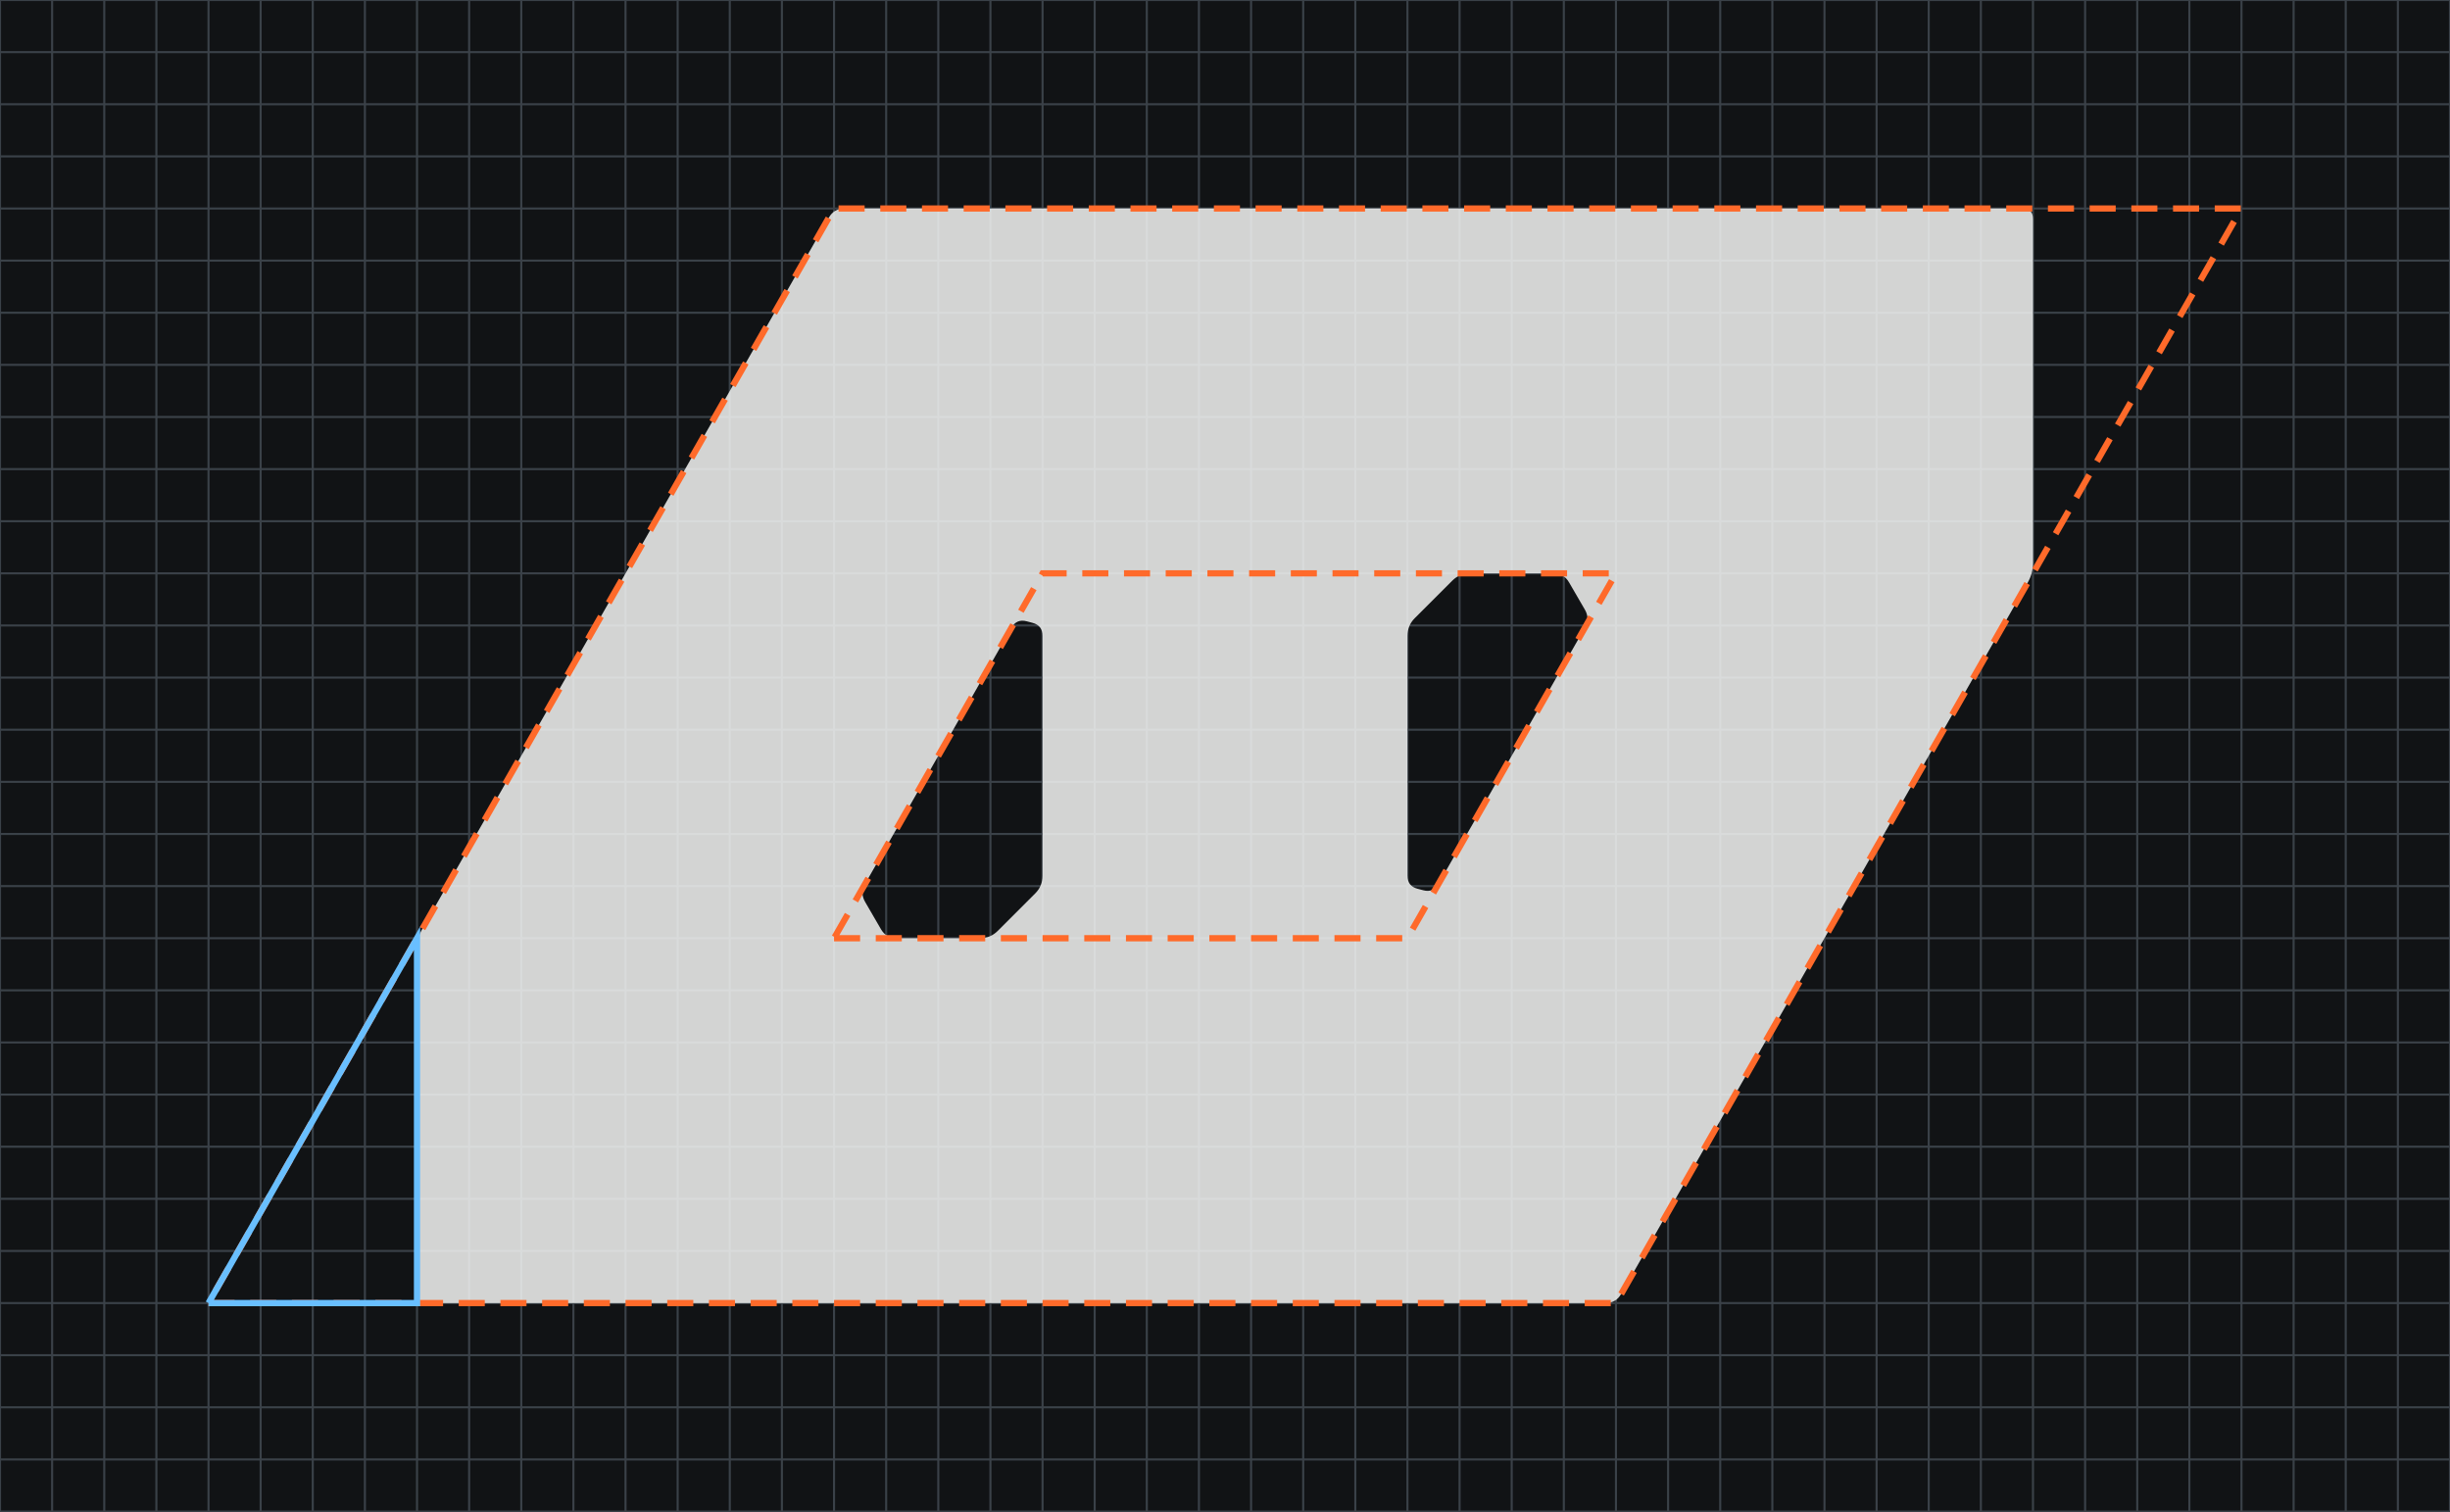
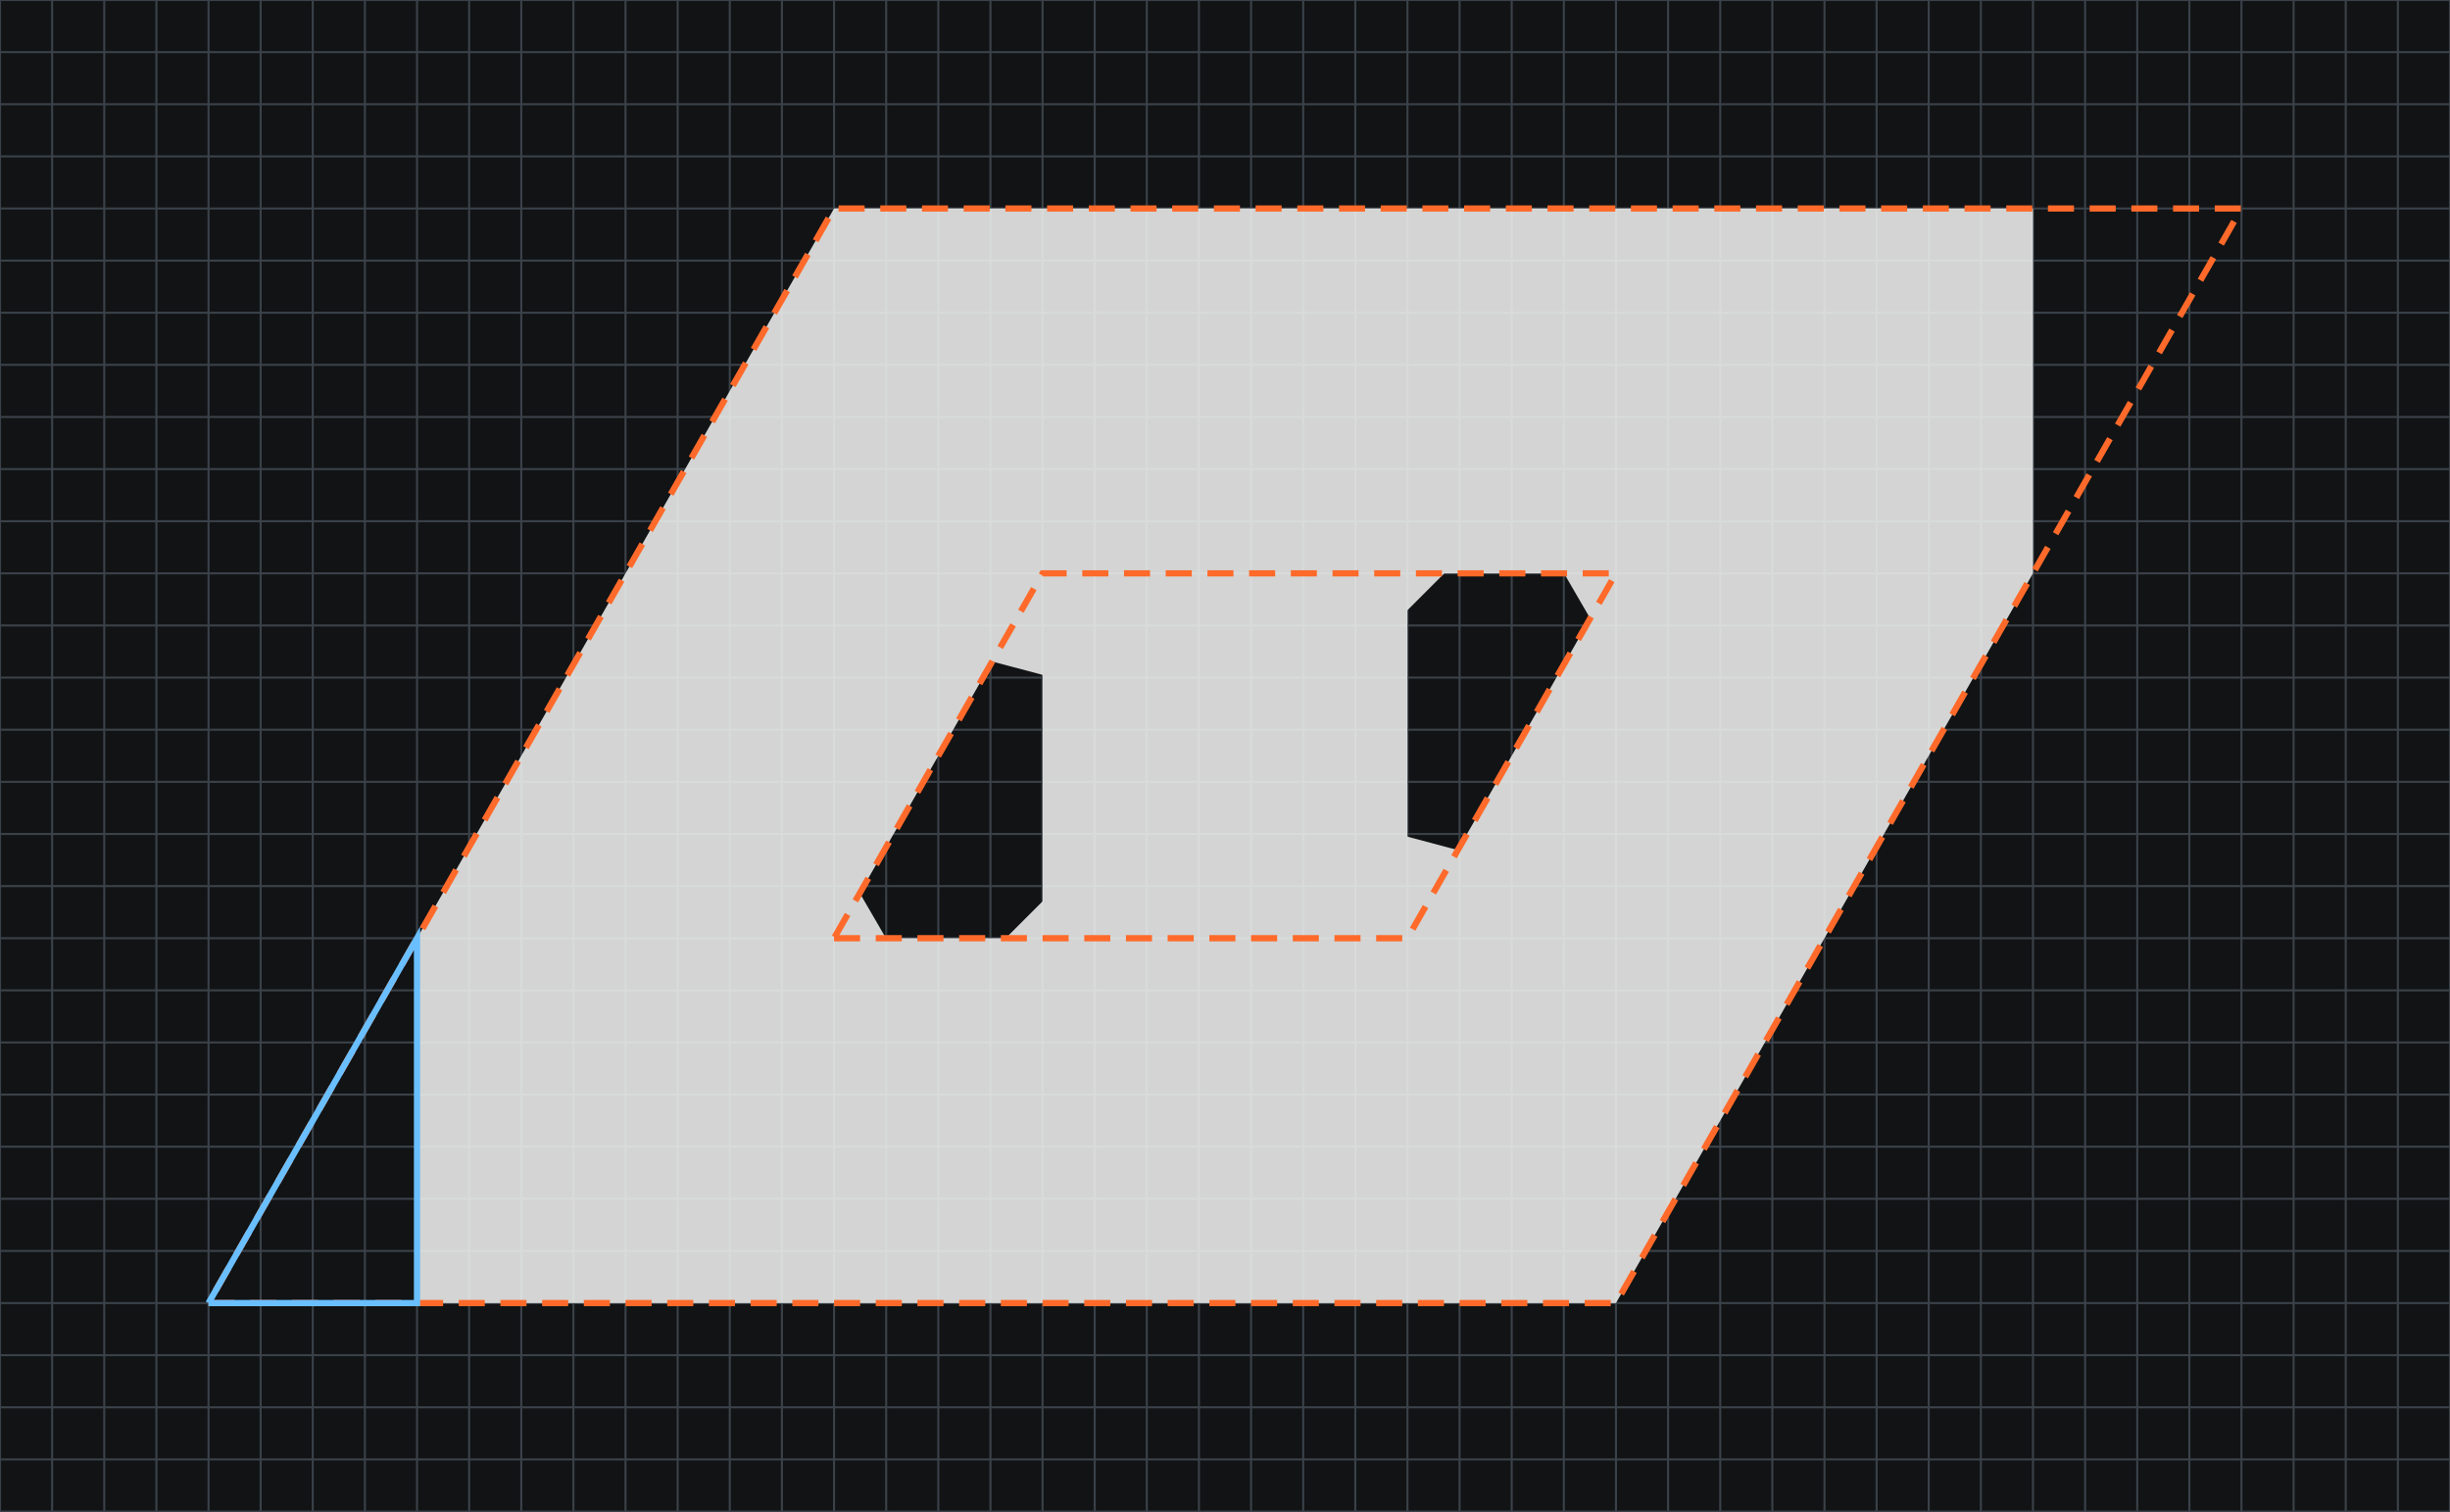
<svg xmlns="http://www.w3.org/2000/svg" viewBox="-40 -40 470 290">
  <rect x="-40" y="-40" width="470" height="290" fill="#111315" />
  <g stroke="#3A4148" stroke-width="0.4">
    <line x1="-40" y1="-40" x2="-40" y2="250" />
    <line x1="-30" y1="-40" x2="-30" y2="250" />
    <line x1="-20" y1="-40" x2="-20" y2="250" />
    <line x1="-10" y1="-40" x2="-10" y2="250" />
    <line x1="0" y1="-40" x2="0" y2="250" />
    <line x1="10" y1="-40" x2="10" y2="250" />
    <line x1="20" y1="-40" x2="20" y2="250" />
    <line x1="30" y1="-40" x2="30" y2="250" />
    <line x1="40" y1="-40" x2="40" y2="250" />
    <line x1="50" y1="-40" x2="50" y2="250" />
    <line x1="60" y1="-40" x2="60" y2="250" />
    <line x1="70" y1="-40" x2="70" y2="250" />
    <line x1="80" y1="-40" x2="80" y2="250" />
    <line x1="90" y1="-40" x2="90" y2="250" />
    <line x1="100" y1="-40" x2="100" y2="250" />
    <line x1="110" y1="-40" x2="110" y2="250" />
    <line x1="120" y1="-40" x2="120" y2="250" />
    <line x1="130" y1="-40" x2="130" y2="250" />
    <line x1="140" y1="-40" x2="140" y2="250" />
    <line x1="150" y1="-40" x2="150" y2="250" />
    <line x1="160" y1="-40" x2="160" y2="250" />
    <line x1="170" y1="-40" x2="170" y2="250" />
    <line x1="180" y1="-40" x2="180" y2="250" />
    <line x1="190" y1="-40" x2="190" y2="250" />
    <line x1="200" y1="-40" x2="200" y2="250" />
    <line x1="210" y1="-40" x2="210" y2="250" />
    <line x1="220" y1="-40" x2="220" y2="250" />
    <line x1="230" y1="-40" x2="230" y2="250" />
    <line x1="240" y1="-40" x2="240" y2="250" />
    <line x1="250" y1="-40" x2="250" y2="250" />
    <line x1="260" y1="-40" x2="260" y2="250" />
    <line x1="270" y1="-40" x2="270" y2="250" />
    <line x1="280" y1="-40" x2="280" y2="250" />
    <line x1="290" y1="-40" x2="290" y2="250" />
    <line x1="300" y1="-40" x2="300" y2="250" />
    <line x1="310" y1="-40" x2="310" y2="250" />
    <line x1="320" y1="-40" x2="320" y2="250" />
    <line x1="330" y1="-40" x2="330" y2="250" />
    <line x1="340" y1="-40" x2="340" y2="250" />
    <line x1="350" y1="-40" x2="350" y2="250" />
    <line x1="360" y1="-40" x2="360" y2="250" />
    <line x1="370" y1="-40" x2="370" y2="250" />
    <line x1="380" y1="-40" x2="380" y2="250" />
    <line x1="390" y1="-40" x2="390" y2="250" />
    <line x1="400" y1="-40" x2="400" y2="250" />
    <line x1="410" y1="-40" x2="410" y2="250" />
    <line x1="420" y1="-40" x2="420" y2="250" />
    <line x1="430" y1="-40" x2="430" y2="250" />
    <line x1="-40" y1="-40" x2="430" y2="-40" />
    <line x1="-40" y1="-30" x2="430" y2="-30" />
    <line x1="-40" y1="-20" x2="430" y2="-20" />
    <line x1="-40" y1="-10" x2="430" y2="-10" />
    <line x1="-40" y1="0" x2="430" y2="0" />
    <line x1="-40" y1="10" x2="430" y2="10" />
    <line x1="-40" y1="20" x2="430" y2="20" />
    <line x1="-40" y1="30" x2="430" y2="30" />
    <line x1="-40" y1="40" x2="430" y2="40" />
    <line x1="-40" y1="50" x2="430" y2="50" />
    <line x1="-40" y1="60" x2="430" y2="60" />
    <line x1="-40" y1="70" x2="430" y2="70" />
    <line x1="-40" y1="80" x2="430" y2="80" />
    <line x1="-40" y1="90" x2="430" y2="90" />
    <line x1="-40" y1="100" x2="430" y2="100" />
    <line x1="-40" y1="110" x2="430" y2="110" />
    <line x1="-40" y1="120" x2="430" y2="120" />
    <line x1="-40" y1="130" x2="430" y2="130" />
    <line x1="-40" y1="140" x2="430" y2="140" />
    <line x1="-40" y1="150" x2="430" y2="150" />
    <line x1="-40" y1="160" x2="430" y2="160" />
    <line x1="-40" y1="170" x2="430" y2="170" />
    <line x1="-40" y1="180" x2="430" y2="180" />
    <line x1="-40" y1="190" x2="430" y2="190" />
    <line x1="-40" y1="200" x2="430" y2="200" />
    <line x1="-40" y1="210" x2="430" y2="210" />
    <line x1="-40" y1="220" x2="430" y2="220" />
    <line x1="-40" y1="230" x2="430" y2="230" />
    <line x1="-40" y1="240" x2="430" y2="240" />
    <line x1="-40" y1="250" x2="430" y2="250" />
  </g>
-   <path d="M40.00,142.00 L40.00,208.00 Q40.00,210.00 42.00,210.00 L268.00,210.00 Q270.00,210.00 270.99,208.26 L349.01,71.74 Q350.00,70.00 350.00,68.00 L350.00,2.00 Q350.00,0.00 348.00,0.00 L122.00,0.00 Q120.00,0.00 119.01,1.74 L40.99,138.26 Q40.00,140.00 40.00,142.00 Z M125.97,133.05 L129.00,138.27 Q130.00,140.00 132.00,140.00 L148.00,140.00 Q150.00,140.00 151.41,138.59 L158.59,131.41 Q160.00,130.00 160.00,128.00 L160.00,82.00 Q160.00,80.00 158.07,79.49 L156.97,79.20 Q155.04,78.68 154.05,80.42 L125.95,129.58 Q124.96,131.32 125.97,133.05 Z M233.03,130.80 L231.93,130.51 Q230.00,130.00 230.00,128.00 L230.00,82.00 Q230.00,80.00 231.41,78.59 L238.59,71.41 Q240.00,70.00 242.00,70.00 L258.00,70.00 Q260.00,70.00 261.00,71.73 L264.03,76.95 Q265.04,78.68 264.05,80.42 L235.95,129.58 Q234.96,131.32 233.03,130.80 Z" fill="#F5F6F4" fill-rule="evenodd" opacity="0.85" />
+   <path d="M40.000,140.000 L40.000,210.000 L270.000,210.000 L350.000,70.000 L350.000,0.000 L120.000,0.000 Z M124.942,131.351 L129.962,140.000 L152.929,140.000 L160.000,132.929 L160.000,89.480 L150.335,86.914 Z M239.665,123.086 L230.000,120.520 L230.000,77.071 L237.071,70.000 L260.038,70.000 L265.058,78.649 Z" fill="#F5F6F4" fill-rule="evenodd" opacity="0.85" />
  <g fill="none" stroke="#FF6A2A" stroke-width="1.2" stroke-dasharray="5.0,3.0">
    <polygon points="0,210 270,210 390,0 120,0" />
    <polygon points="120,140 230,140 270,70 160,70" />
  </g>
  <g fill="none" stroke="#69BFFF" stroke-width="1.2">
    <polyline points="0,210 40,210 40,140 0,210" />
  </g>
</svg>
